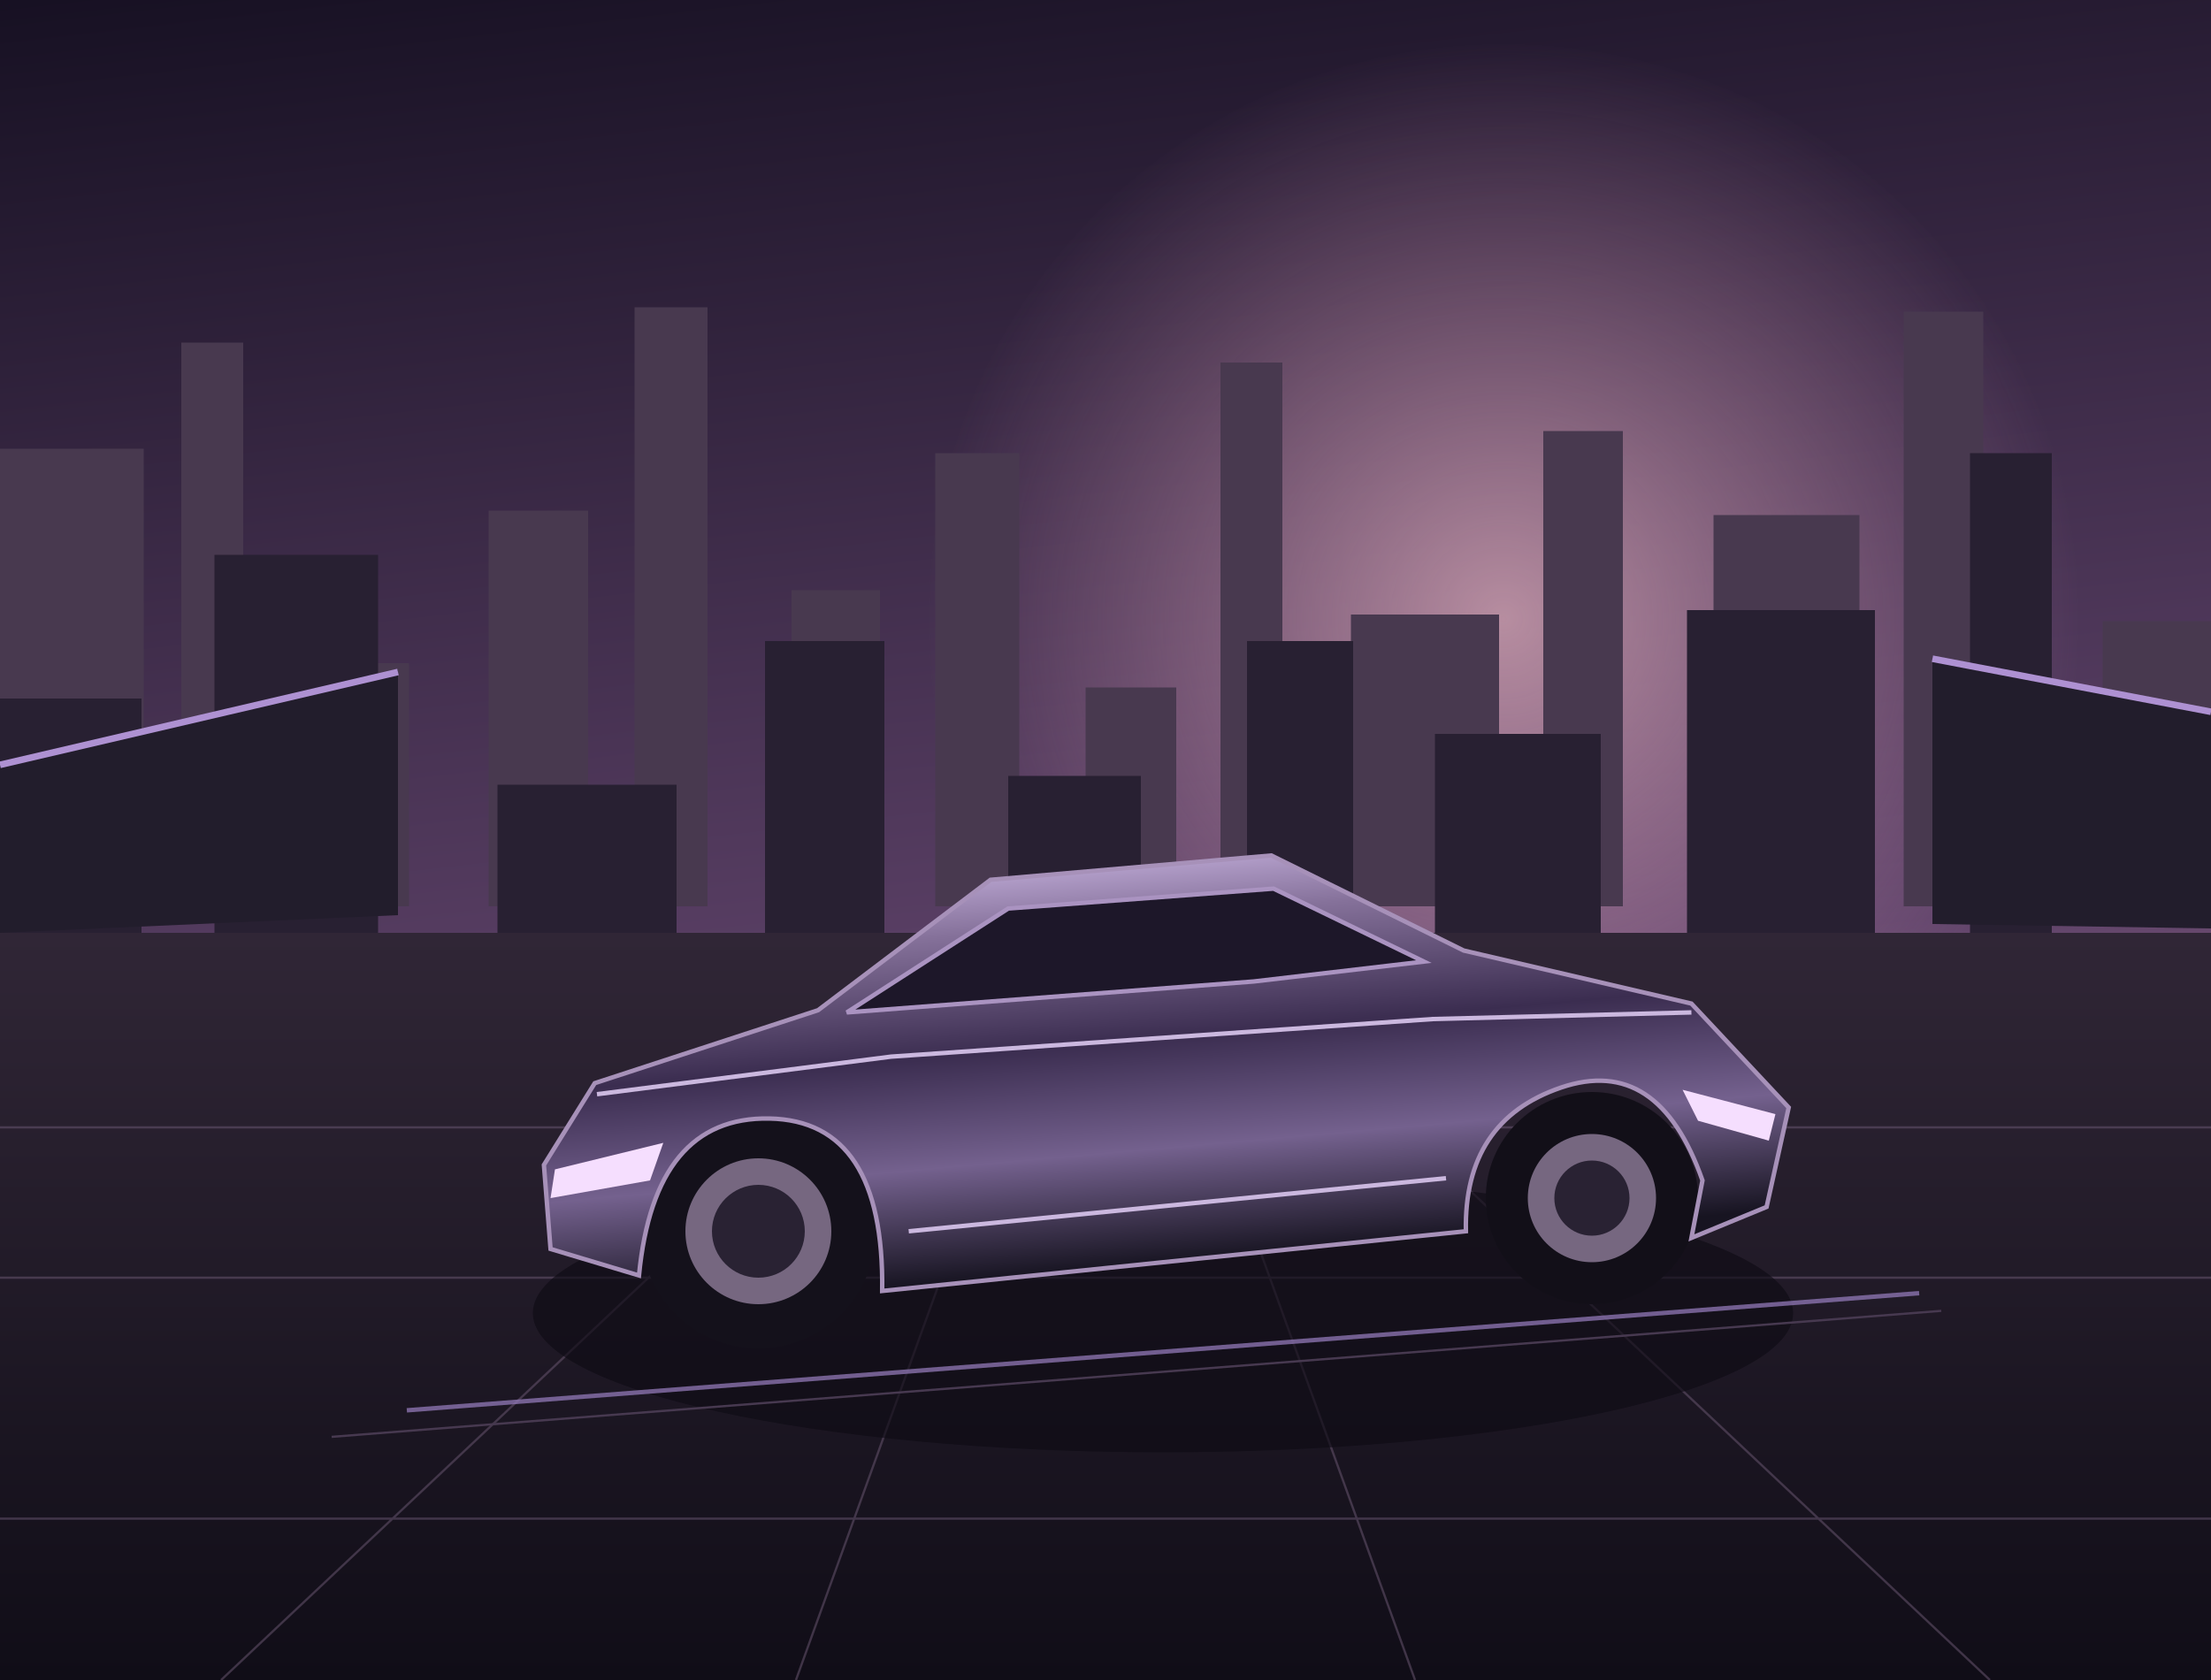
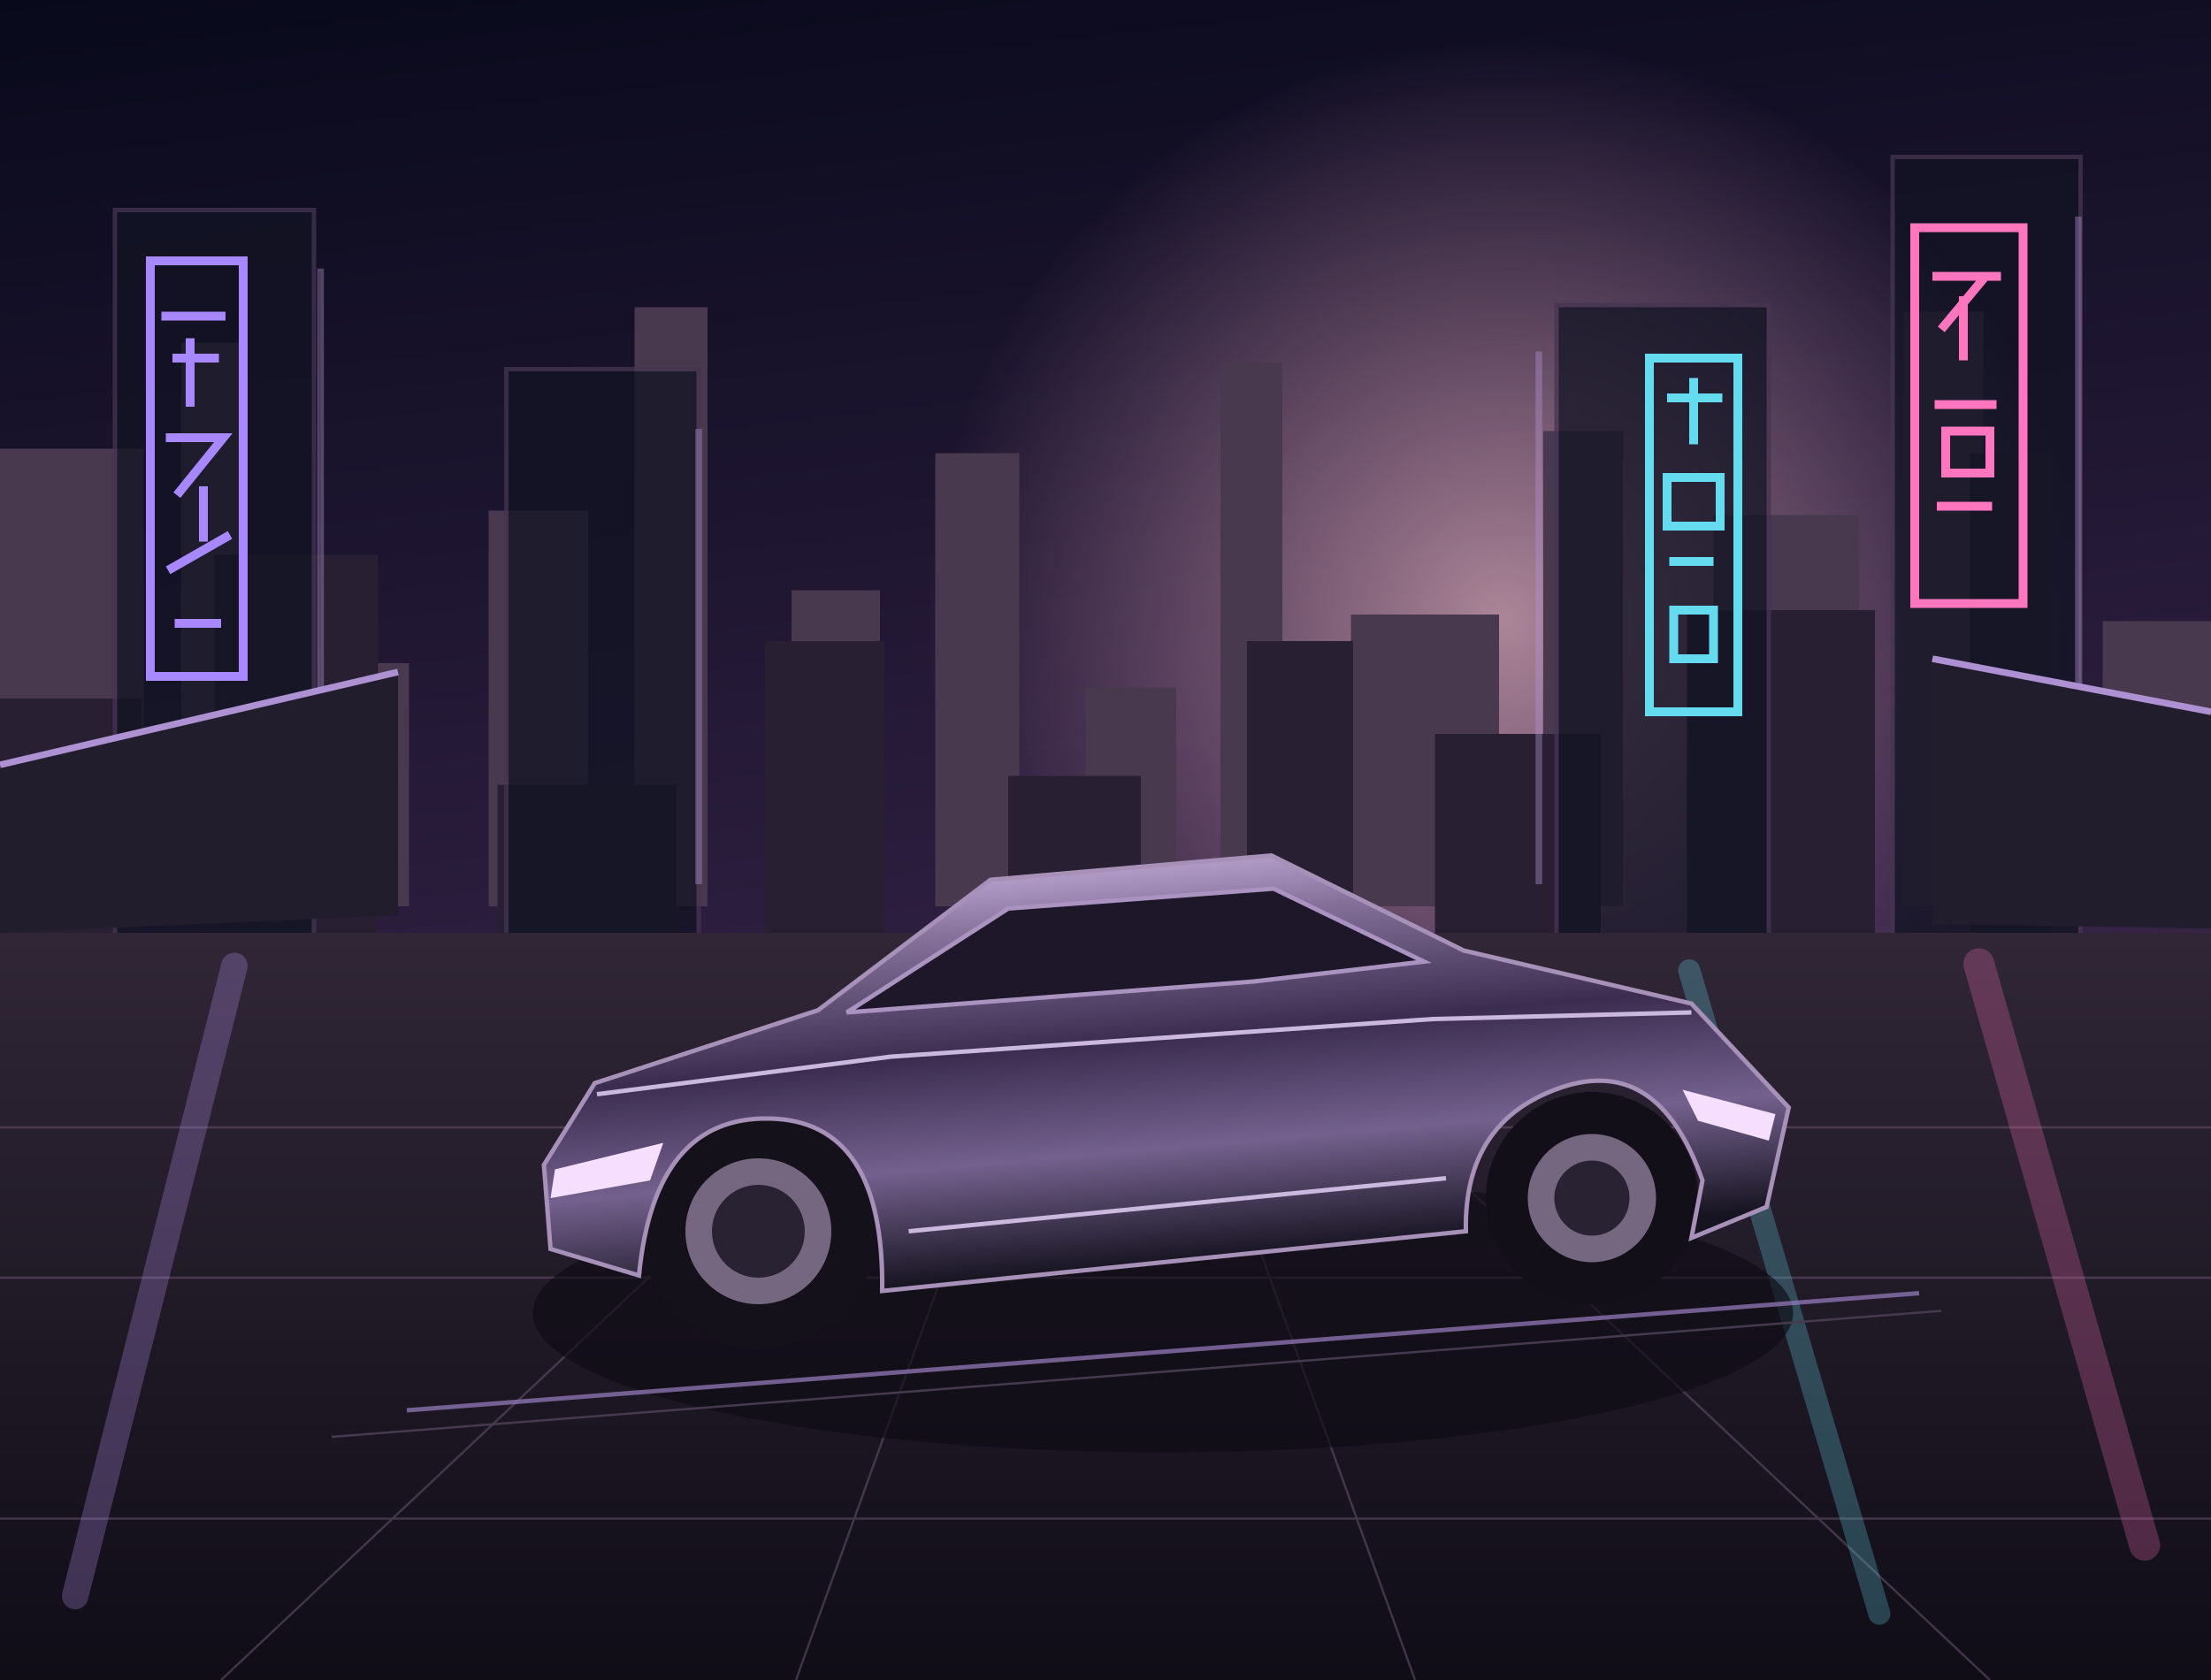
<svg xmlns="http://www.w3.org/2000/svg" viewBox="0 0 1000 760" preserveAspectRatio="xMidYMid slice">
  <defs>
    <linearGradient id="sky" x2=".15" y2="1">
-       <stop stop-color="#161022" />
-       <stop offset=".66" stop-color="#5e4269" />
-       <stop offset="1" stop-color="#c78e9d" />
+       <stop stop-color="#08091b" />
+       <stop offset=".66" stop-color="#302042" />
+       <stop offset="1" stop-color="#84516d" />
    </linearGradient>
    <linearGradient id="floor" x2="0" y2="1">
      <stop stop-color="#302636" />
      <stop offset="1" stop-color="#100d17" />
    </linearGradient>
    <linearGradient id="metal" x2=".25" y2="1">
      <stop stop-color="#e6d1ff" />
      <stop offset=".25" stop-color="#85719a" />
      <stop offset=".51" stop-color="#3b2d50" />
      <stop offset=".75" stop-color="#74618e" />
      <stop offset="1" stop-color="#171421" />
    </linearGradient>
    <radialGradient id="sun">
      <stop stop-color="#e6b4c1" stop-opacity=".7" />
      <stop offset="1" stop-color="#d297b9" stop-opacity="0" />
    </radialGradient>
  </defs>
  <path fill="url(#sky)" d="M0 0h1000v760H0z" />
  <circle cx="680" cy="280" r="260" fill="url(#sun)" />
  <g fill="#48394f">
    <path d="M0 410V203h65v207h17V155h28v255h23V300h52v110h36V231h45v179h21V139h33v271h38V267h40v143h25V205h38v205h30V311h41v99h20V164h28v246h31V278h67v132h20V195h36v215h41V233h66v177h20V141h36v269h54V281h50v129z" />
  </g>
  <g fill="#282032">
    <path d="M0 438V316h64v122h33V251h74v187h54V355h81v83h40V290h54v148h56V351h60v87h48V290h48v148h37V332h75v106h39V276h85v162h43V205h37v233h72V302h54v136z" />
  </g>
+   <g opacity=".75" fill="#111323" stroke="#443450" stroke-width="2">
+     <path d="M52 434V95h90v339M229 434V167h87v267M704 434V138h96v296M856 434V71h85v363" />
+   </g>
+   <g fill="none" stroke-width="4">
+     <path stroke="#a888ff" d="M68 118h42v188H68zM73 143h29m-24 19h21m-13-9v31m-11 14h26l-21 26m12-4v25m-16 13 28-16m-25 40h21" />
+     <path stroke="#64dbef" d="M746 162h40v160h-40zM754 180h25m-13-9v30m-12 15h24v22h-24zm1 38h20m-18 22h18v22h-18z" />
+     <path stroke="#ff75be" d="M866 103h49v170h-49zM874 125h31m-7 0-20 24m10-15v29m-13 20h28m-23 12h20v19h-20zm-4 34h25" />
+   </g>
+   <g stroke="#b493d3" stroke-opacity=".4">
+     <path d="M144 123h1v261m171-190v206m380-241v241m244-302v298" stroke-width="3" />
+   </g>
  <path d="M0 422 1000 422 1000 760 0 760z" fill="url(#floor)" />
  <g stroke="#66536e" stroke-width="1" opacity=".55">
    <path d="M0 510h1000M0 578h1000M0 687h1000M100 760 459 422M360 760 482 422M640 760 518 422M900 760 541 422" />
  </g>
  <g fill="#221d2c">
    <path d="M0 422v-77l180-42v111zM1000 420v-99l-126-24v121z" />
  </g>
  <path d="M0 346l180-42m694-6 126 24" stroke="#ae91d2" stroke-width="3" />
+   <g opacity=".25" stroke-linecap="round">
+     <path stroke="#c39bff" stroke-width="12" d="M106 437 34 722" />
+     <path stroke="#6de3f5" stroke-width="10" d="M764 439 850 730" />
+     <path stroke="#ff75be" stroke-width="14" d="M895 436 970 699" />
+   </g>
  <ellipse cx="526" cy="594" rx="285" ry="63" fill="#0d0a13" opacity=".66" />
  <g>
    <ellipse cx="343" cy="557" rx="53" ry="53" fill="#14111b" />
    <ellipse cx="343" cy="557" rx="33" ry="33" fill="#766780" />
    <ellipse cx="343" cy="557" rx="21" ry="21" fill="#292233" />
    <ellipse cx="720" cy="542" rx="48" ry="48" fill="#120f18" />
    <ellipse cx="720" cy="542" rx="29" ry="29" fill="#766780" />
    <ellipse cx="720" cy="542" rx="17" ry="17" fill="#292233" />
    <path d="M246 527 269 490 370 457 448 398 575 387 662 430 765 454 809 501 799 546 765 560 770 534Q750 477 706 492T663 557L399 584Q400 507 348 506T289 577L249 565Z" fill="url(#metal)" stroke="#a791b9" stroke-width="2" />
    <path d="M383 458 456 411 576 402 644 435 567 444Z" fill="#1d1729" stroke="#aa93c1" stroke-width="2" />
    <path d="M270 495 403 478 648 461 765 458M411 557 654 533" stroke="#cbb8df" fill="none" stroke-width="2" />
    <path d="M251 529 300 517 294 534 249 542m512-49 42 11-3 12-32-9" fill="#f5defe" />
  </g>
  <path d="M184 638 868 585" stroke="#9178b7" stroke-width="2" opacity=".75" />
  <path d="M150 650 878 593" stroke="#473950" stroke-width="1" />
</svg>
